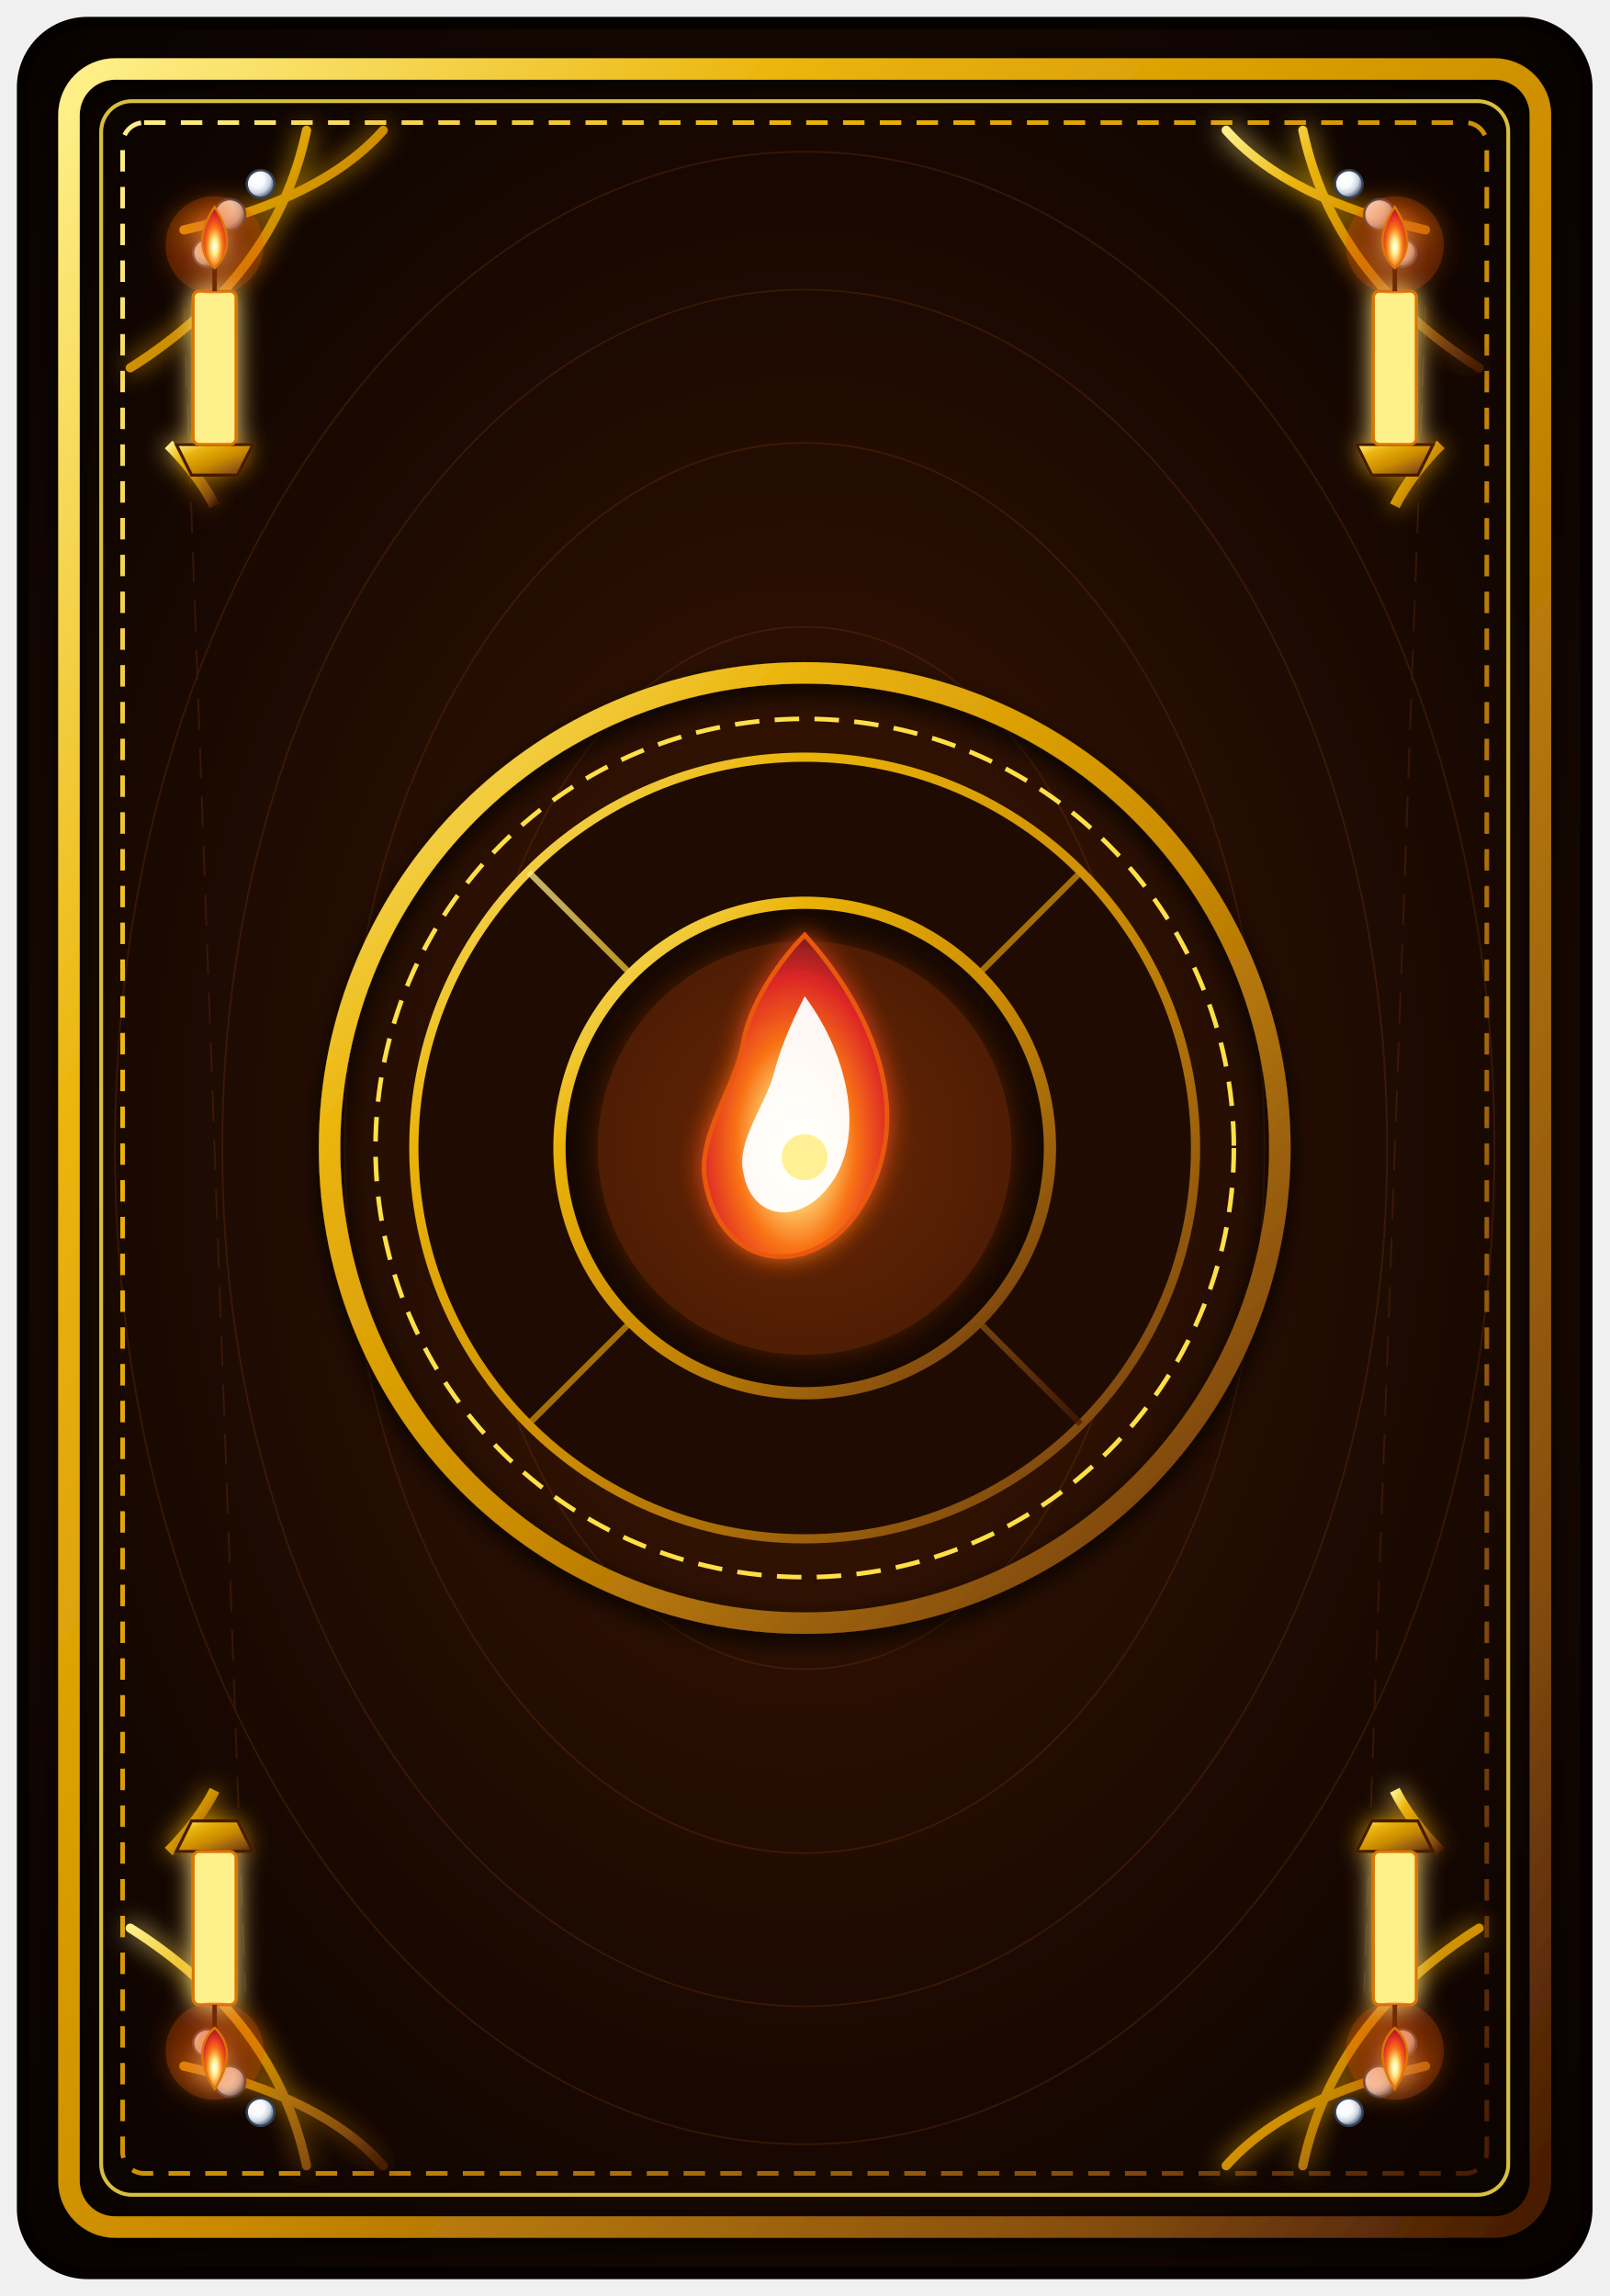
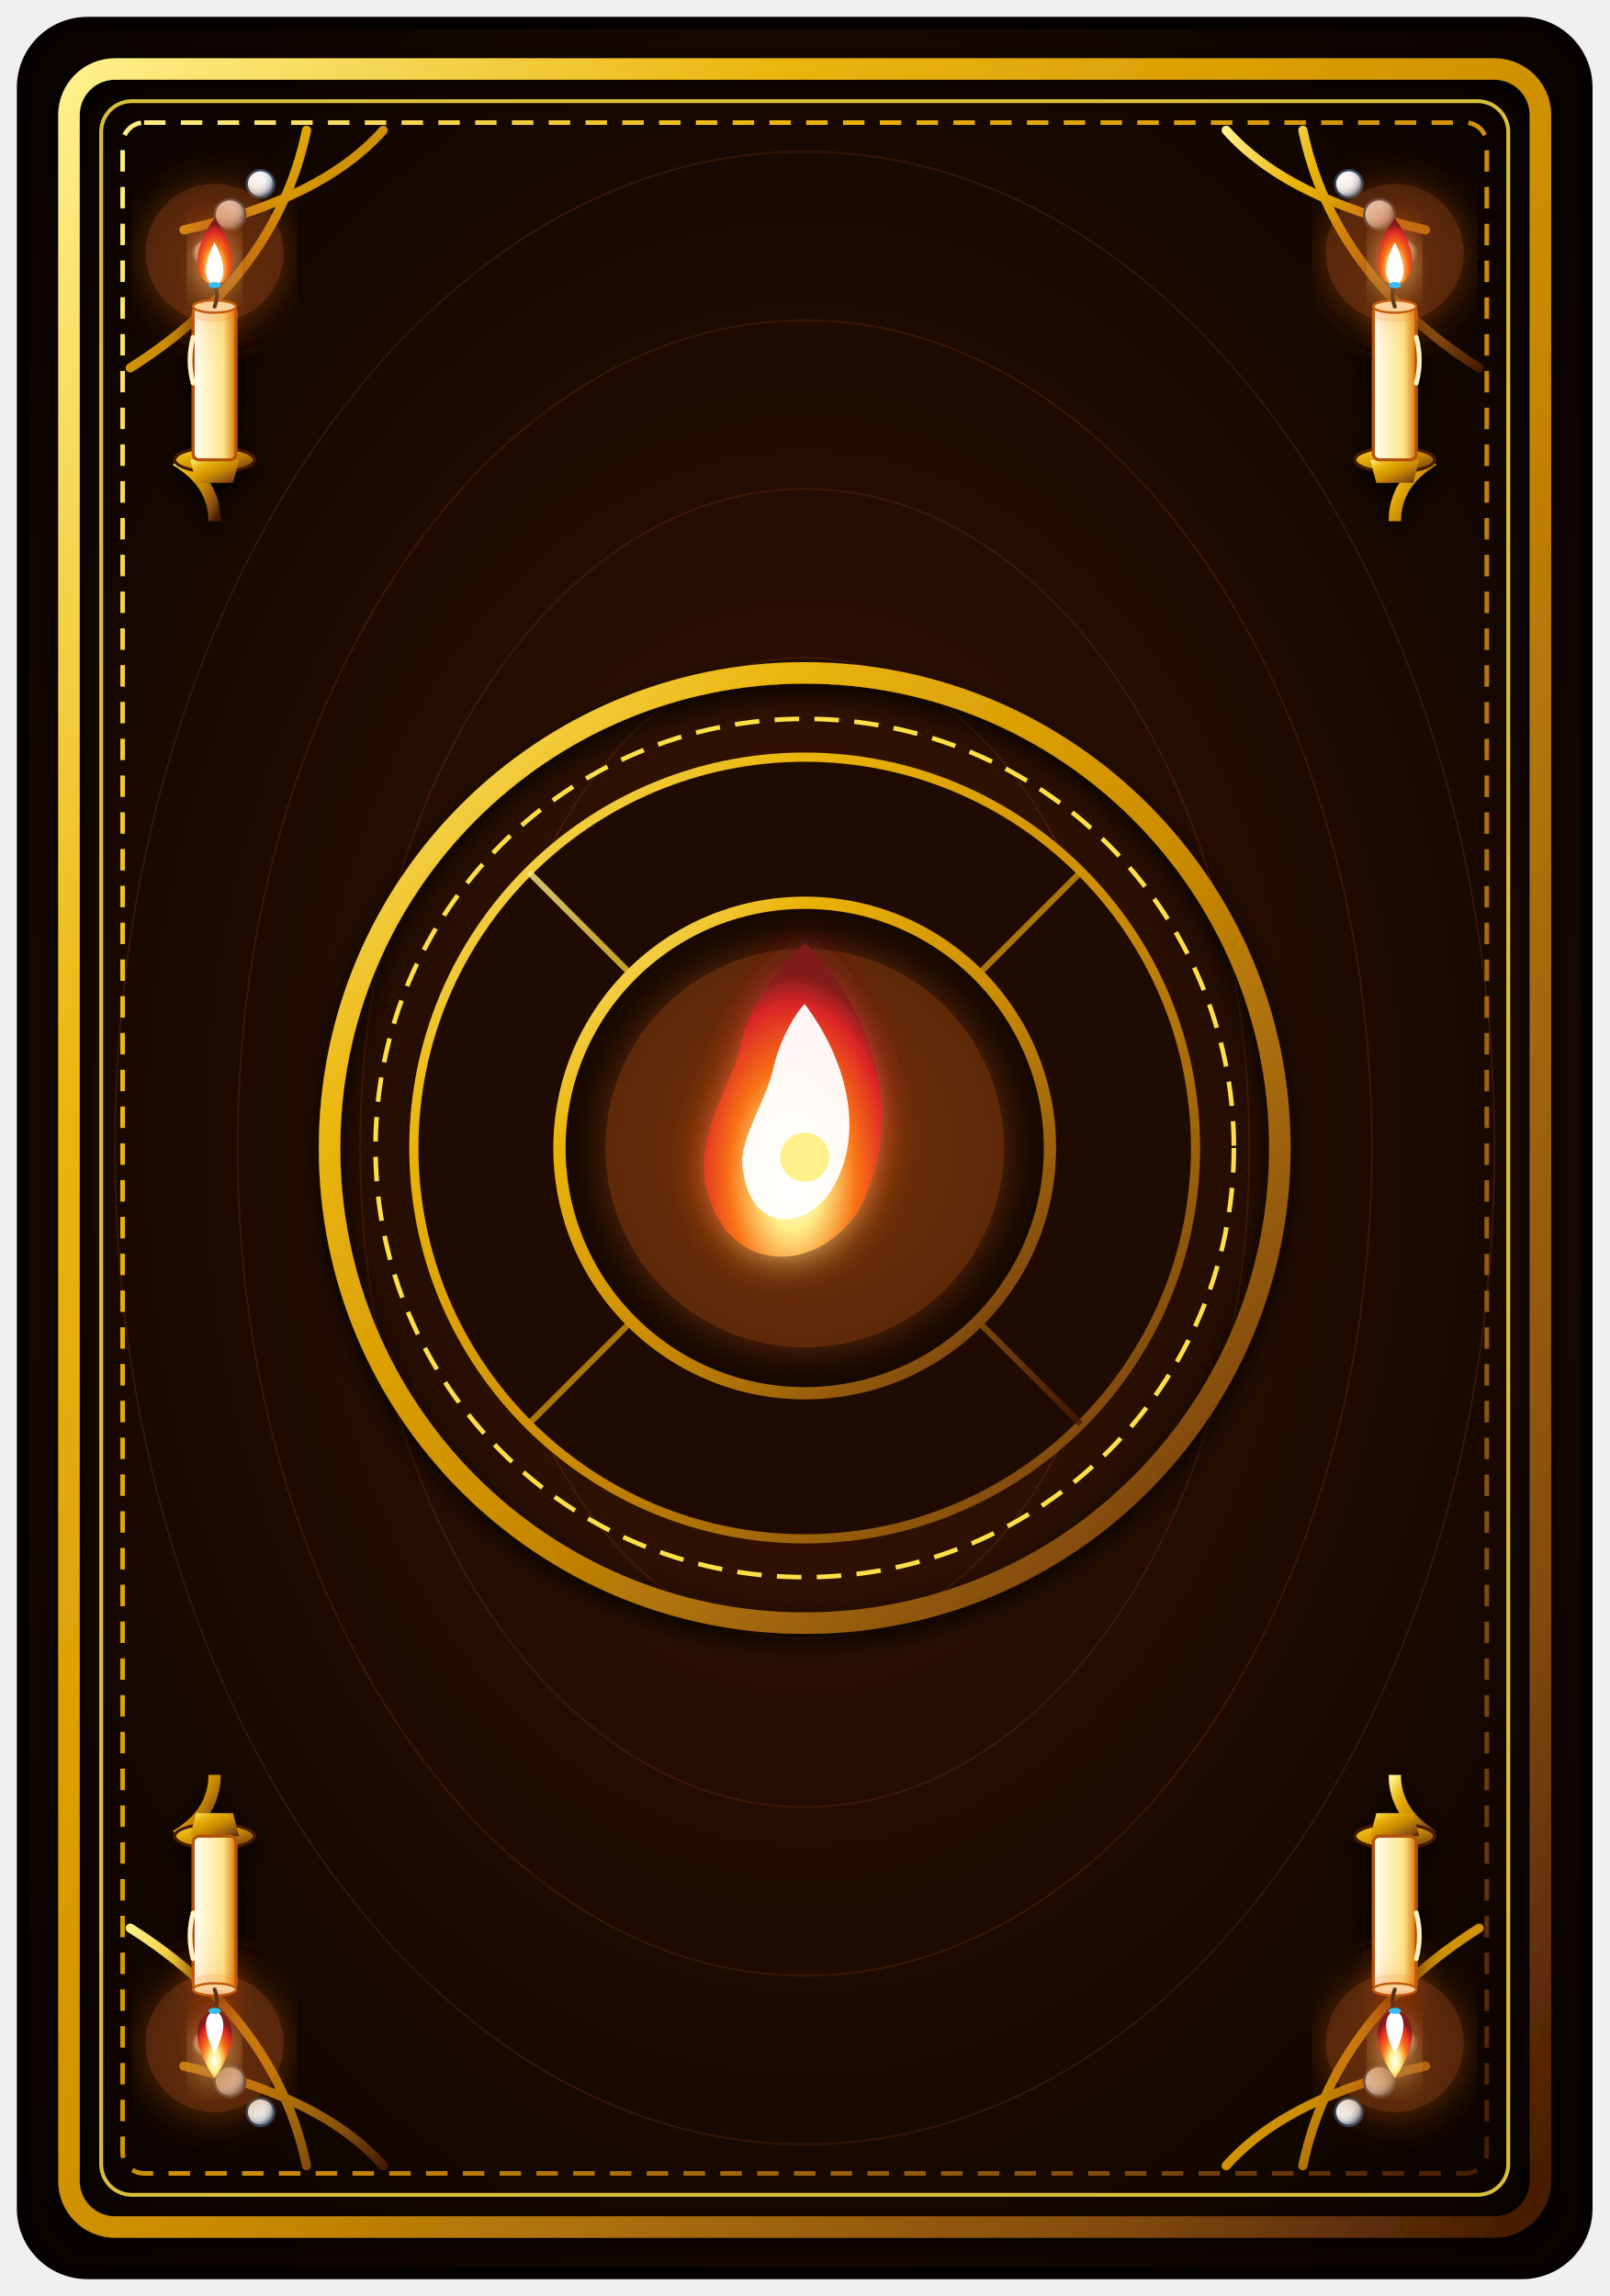
<svg xmlns="http://www.w3.org/2000/svg" viewBox="0 0 1050 1498" width="1050" height="1498">
  <defs>
-     <radialGradient id="mahoganyWood" cx="50%" cy="50%" r="75%">
+     <radialGradient id="mahoganyBase" cx="50%" cy="50%" r="72%">
      <stop offset="0%" stop-color="#451a03" />
      <stop offset="35%" stop-color="#270e02" />
-       <stop offset="70%" stop-color="#120601" />
+       <stop offset="75%" stop-color="#120601" />
      <stop offset="100%" stop-color="#050100" />
    </radialGradient>
    <linearGradient id="antiqueBrass" x1="0%" y1="0%" x2="100%" y2="100%">
      <stop offset="0%" stop-color="#fef08a" />
      <stop offset="25%" stop-color="#eab308" />
      <stop offset="55%" stop-color="#ca8a04" />
      <stop offset="85%" stop-color="#854d0e" />
      <stop offset="100%" stop-color="#451a03" />
    </linearGradient>
-     <radialGradient id="solsticeFire" cx="50%" cy="65%" r="65%">
+     <linearGradient id="waxPillar" x1="0%" y1="0%" x2="100%" y2="0%">
      <stop offset="0%" stop-color="#ffffff" />
-       <stop offset="20%" stop-color="#fef08a" />
-       <stop offset="50%" stop-color="#f97316" />
-       <stop offset="80%" stop-color="#dc2626" />
+       <stop offset="30%" stop-color="#fef3c7" />
+       <stop offset="70%" stop-color="#fde68a" />
+       <stop offset="100%" stop-color="#d97706" />
+     </linearGradient>
+     <radialGradient id="flameGlow" cx="50%" cy="75%" r="65%">
+       <stop offset="0%" stop-color="#ffffff" />
+       <stop offset="25%" stop-color="#fef08a" />
+       <stop offset="55%" stop-color="#f97316" />
+       <stop offset="85%" stop-color="#dc2626" />
      <stop offset="100%" stop-color="#7f1d1d" />
    </radialGradient>
    <radialGradient id="pearlBerry" cx="35%" cy="35%" r="65%">
      <stop offset="0%" stop-color="#ffffff" />
      <stop offset="45%" stop-color="#f8fafc" />
      <stop offset="75%" stop-color="#cbd5e1" />
      <stop offset="100%" stop-color="#64748b" />
    </radialGradient>
-     <filter id="candleGlow" x="-20%" y="-20%" width="140%" height="140%">
-       <feGaussianBlur stdDeviation="8" result="blur" />
+     <filter id="candleAura" x="-30%" y="-30%" width="160%" height="160%">
+       <feGaussianBlur stdDeviation="12" result="blur" />
      <feComposite in="SourceGraphic" in2="blur" operator="over" />
    </filter>
-     <filter id="mahoganyShadow" x="-10%" y="-10%" width="120%" height="120%">
-       <feDropShadow dx="0" dy="6" stdDeviation="8" flood-color="#000" flood-opacity="0.92" />
+     <filter id="candleShadow" x="-10%" y="-10%" width="120%" height="120%">
+       <feDropShadow dx="0" dy="6" stdDeviation="8" flood-color="#000000" flood-opacity="0.9" />
    </filter>
  </defs>
-   <rect x="15" y="15" width="1020" height="1468" rx="42" fill="url(#mahoganyWood)" stroke="#050100" stroke-width="8" />
+   <rect x="15" y="15" width="1020" height="1468" rx="42" fill="url(#mahoganyBase)" stroke="#050100" stroke-width="8" />
  <g stroke="#78350f" stroke-width="1.2" opacity="0.3" fill="none">
    <ellipse cx="525" cy="749" rx="450" ry="650" />
-     <ellipse cx="525" cy="749" rx="380" ry="560" />
-     <ellipse cx="525" cy="749" rx="300" ry="460" />
-     <ellipse cx="525" cy="749" rx="220" ry="340" />
-     <line x1="120" y1="200" x2="160" y2="1300" stroke-dasharray="20 12" />
-     <line x1="930" y1="200" x2="890" y2="1300" stroke-dasharray="20 12" />
+     <ellipse cx="525" cy="749" rx="370" ry="540" />
+     <ellipse cx="525" cy="749" rx="290" ry="430" />
+     <ellipse cx="525" cy="749" rx="210" ry="320" />
  </g>
-   <rect x="45" y="45" width="960" height="1408" rx="30" fill="none" stroke="url(#antiqueBrass)" stroke-width="14" filter="url(#mahoganyShadow)" />
+   <rect x="45" y="45" width="960" height="1408" rx="30" fill="none" stroke="url(#antiqueBrass)" stroke-width="14" filter="url(#candleShadow)" />
  <rect x="66" y="66" width="918" height="1366" rx="20" fill="none" stroke="#fde047" stroke-width="2.5" opacity="0.85" />
  <rect x="80" y="80" width="890" height="1338" rx="14" fill="none" stroke="url(#antiqueBrass)" stroke-width="3" stroke-dasharray="14 10" />
-   <g fill="none" stroke="url(#antiqueBrass)" stroke-width="6" stroke-linecap="round" filter="url(#candleGlow)">
+   <g fill="none" stroke="url(#antiqueBrass)" stroke-width="6" stroke-linecap="round">
    <path d="M 85 240 Q 180 180 200 85 M 120 150 Q 210 130 250 85" />
    <path d="M 965 240 Q 870 180 850 85 M 930 150 Q 840 130 800 85" />
    <path d="M 85 1258 Q 180 1318 200 1413 M 120 1348 Q 210 1368 250 1413" />
    <path d="M 965 1258 Q 870 1318 850 1413 M 930 1348 Q 840 1368 800 1413" />
  </g>
  <g fill="url(#pearlBerry)" stroke="#334155" stroke-width="1.5">
    <circle cx="150" cy="140" r="10" />
    <circle cx="170" cy="120" r="9" />
    <circle cx="135" cy="165" r="9" />
    <circle cx="900" cy="140" r="10" />
    <circle cx="880" cy="120" r="9" />
    <circle cx="915" cy="165" r="9" />
    <circle cx="150" cy="1358" r="10" />
    <circle cx="170" cy="1378" r="9" />
    <circle cx="135" cy="1333" r="9" />
    <circle cx="900" cy="1358" r="10" />
    <circle cx="880" cy="1378" r="9" />
    <circle cx="915" cy="1333" r="9" />
  </g>
-   <g transform="translate(140, 220)" filter="url(#candleGlow)">
-     <path d="M -30 70 Q -10 90 0 110" fill="none" stroke="url(#antiqueBrass)" stroke-width="7" />
-     <polygon points="-25,70 25,70 15,90 -15,90" fill="url(#antiqueBrass)" stroke="#451a03" stroke-width="2" />
-     <rect x="-14" y="-30" width="28" height="100" rx="4" fill="#fef08a" stroke="#d97706" stroke-width="2" />
-     <line x1="0" y1="-30" x2="0" y2="-45" stroke="#451a03" stroke-width="3" />
-     <circle cx="0" cy="-60" r="32" fill="#ea580c" opacity="0.25" />
-     <path d="M 0 -85 Q 16 -60 0 -45 Q -16 -60 0 -85 Z" fill="url(#solsticeFire)" stroke="#d97706" stroke-width="1.5" />
+   <g transform="translate(140, 230)" filter="url(#candleShadow)">
+     <path d="M -25 70 Q 0 85 0 110" fill="none" stroke="url(#antiqueBrass)" stroke-width="8" />
+     <ellipse cx="0" cy="70" rx="26" ry="8" fill="url(#antiqueBrass)" stroke="#451a03" stroke-width="2" />
+     <polygon points="-16,70 16,70 12,85 -12,85" fill="url(#antiqueBrass)" />
+     <rect x="-14" y="-30" width="28" height="100" rx="4" fill="url(#waxPillar)" stroke="#b45309" stroke-width="2" />
+     <ellipse cx="0" cy="-30" rx="14" ry="4" fill="#fef3c7" stroke="#b45309" stroke-width="1.5" />
+     <path d="M -14 -10 Q -18 5 -14 20" fill="none" stroke="#fef3c7" stroke-width="3" stroke-linecap="round" />
+     <path d="M 0 -30 Q 3 -38 0 -44" fill="none" stroke="#1c1917" stroke-width="2.5" stroke-linecap="round" />
+     <circle cx="0" cy="-65" r="45" fill="#f97316" opacity="0.25" filter="url(#candleAura)" />
+     <path d="M 0 -88 C 16 -65 14 -46 0 -44 C -14 -46 -16 -65 0 -88 Z" fill="url(#flameGlow)" filter="url(#candleAura)" />
+     <path d="M 0 -72 C 8 -56 7 -46 0 -44 C -7 -46 -8 -56 0 -72 Z" fill="#ffffff" />
+     <ellipse cx="0" cy="-44" rx="4" ry="2" fill="#38bdf8" />
  </g>
-   <g transform="translate(910, 220)" filter="url(#candleGlow)">
-     <path d="M 30 70 Q 10 90 0 110" fill="none" stroke="url(#antiqueBrass)" stroke-width="7" />
-     <polygon points="-25,70 25,70 15,90 -15,90" fill="url(#antiqueBrass)" stroke="#451a03" stroke-width="2" />
-     <rect x="-14" y="-30" width="28" height="100" rx="4" fill="#fef08a" stroke="#d97706" stroke-width="2" />
-     <line x1="0" y1="-30" x2="0" y2="-45" stroke="#451a03" stroke-width="3" />
-     <circle cx="0" cy="-60" r="32" fill="#ea580c" opacity="0.25" />
-     <path d="M 0 -85 Q 16 -60 0 -45 Q -16 -60 0 -85 Z" fill="url(#solsticeFire)" stroke="#d97706" stroke-width="1.5" />
+   <g transform="translate(910, 230)" filter="url(#candleShadow)">
+     <path d="M 25 70 Q 0 85 0 110" fill="none" stroke="url(#antiqueBrass)" stroke-width="8" />
+     <ellipse cx="0" cy="70" rx="26" ry="8" fill="url(#antiqueBrass)" stroke="#451a03" stroke-width="2" />
+     <polygon points="-16,70 16,70 12,85 -12,85" fill="url(#antiqueBrass)" />
+     <rect x="-14" y="-30" width="28" height="100" rx="4" fill="url(#waxPillar)" stroke="#b45309" stroke-width="2" />
+     <ellipse cx="0" cy="-30" rx="14" ry="4" fill="#fef3c7" stroke="#b45309" stroke-width="1.5" />
+     <path d="M 14 -10 Q 18 5 14 20" fill="none" stroke="#fef3c7" stroke-width="3" stroke-linecap="round" />
+     <path d="M 0 -30 Q -3 -38 0 -44" fill="none" stroke="#1c1917" stroke-width="2.5" stroke-linecap="round" />
+     <circle cx="0" cy="-65" r="45" fill="#f97316" opacity="0.25" filter="url(#candleAura)" />
+     <path d="M 0 -88 C 16 -65 14 -46 0 -44 C -14 -46 -16 -65 0 -88 Z" fill="url(#flameGlow)" filter="url(#candleAura)" />
+     <path d="M 0 -72 C 8 -56 7 -46 0 -44 C -7 -46 -8 -56 0 -72 Z" fill="#ffffff" />
+     <ellipse cx="0" cy="-44" rx="4" ry="2" fill="#38bdf8" />
  </g>
-   <g transform="translate(140, 1278)" filter="url(#candleGlow)">
-     <path d="M -30 -70 Q -10 -90 0 -110" fill="none" stroke="url(#antiqueBrass)" stroke-width="7" />
-     <polygon points="-25,-70 25,-70 15,-90 -15,-90" fill="url(#antiqueBrass)" stroke="#451a03" stroke-width="2" />
-     <rect x="-14" y="-70" width="28" height="100" rx="4" fill="#fef08a" stroke="#d97706" stroke-width="2" />
-     <line x1="0" y1="30" x2="0" y2="45" stroke="#451a03" stroke-width="3" />
-     <circle cx="0" cy="60" r="32" fill="#ea580c" opacity="0.25" />
-     <path d="M 0 85 Q 16 60 0 45 Q -16 60 0 85 Z" fill="url(#solsticeFire)" stroke="#d97706" stroke-width="1.5" />
+   <g transform="translate(140, 1268)" filter="url(#candleShadow)">
+     <path d="M -25 -70 Q 0 -85 0 -110" fill="none" stroke="url(#antiqueBrass)" stroke-width="8" />
+     <ellipse cx="0" cy="-70" rx="26" ry="8" fill="url(#antiqueBrass)" stroke="#451a03" stroke-width="2" />
+     <polygon points="-16,-70 16,-70 12,-85 -12,-85" fill="url(#antiqueBrass)" />
+     <rect x="-14" y="-70" width="28" height="100" rx="4" fill="url(#waxPillar)" stroke="#b45309" stroke-width="2" />
+     <ellipse cx="0" cy="30" rx="14" ry="4" fill="#fef3c7" stroke="#b45309" stroke-width="1.5" />
+     <path d="M -14 10 Q -18 -5 -14 -20" fill="none" stroke="#fef3c7" stroke-width="3" stroke-linecap="round" />
+     <path d="M 0 30 Q 3 38 0 44" fill="none" stroke="#1c1917" stroke-width="2.5" stroke-linecap="round" />
+     <circle cx="0" cy="65" r="45" fill="#f97316" opacity="0.25" filter="url(#candleAura)" />
+     <path d="M 0 88 C 16 65 14 46 0 44 C -14 46 -16 65 0 88 Z" fill="url(#flameGlow)" filter="url(#candleAura)" />
+     <path d="M 0 72 C 8 56 7 46 0 44 C -7 46 -8 56 0 72 Z" fill="#ffffff" />
+     <ellipse cx="0" cy="44" rx="4" ry="2" fill="#38bdf8" />
  </g>
-   <g transform="translate(910, 1278)" filter="url(#candleGlow)">
-     <path d="M 30 -70 Q 10 -90 0 -110" fill="none" stroke="url(#antiqueBrass)" stroke-width="7" />
-     <polygon points="-25,-70 25,-70 15,-90 -15,-90" fill="url(#antiqueBrass)" stroke="#451a03" stroke-width="2" />
-     <rect x="-14" y="-70" width="28" height="100" rx="4" fill="#fef08a" stroke="#d97706" stroke-width="2" />
-     <line x1="0" y1="30" x2="0" y2="45" stroke="#451a03" stroke-width="3" />
-     <circle cx="0" cy="60" r="32" fill="#ea580c" opacity="0.25" />
-     <path d="M 0 85 Q 16 60 0 45 Q -16 60 0 85 Z" fill="url(#solsticeFire)" stroke="#d97706" stroke-width="1.5" />
+   <g transform="translate(910, 1268)" filter="url(#candleShadow)">
+     <path d="M 25 -70 Q 0 -85 0 -110" fill="none" stroke="url(#antiqueBrass)" stroke-width="8" />
+     <ellipse cx="0" cy="-70" rx="26" ry="8" fill="url(#antiqueBrass)" stroke="#451a03" stroke-width="2" />
+     <polygon points="-16,-70 16,-70 12,-85 -12,-85" fill="url(#antiqueBrass)" />
+     <rect x="-14" y="-70" width="28" height="100" rx="4" fill="url(#waxPillar)" stroke="#b45309" stroke-width="2" />
+     <ellipse cx="0" cy="30" rx="14" ry="4" fill="#fef3c7" stroke="#b45309" stroke-width="1.5" />
+     <path d="M 14 10 Q 18 -5 14 -20" fill="none" stroke="#fef3c7" stroke-width="3" stroke-linecap="round" />
+     <path d="M 0 30 Q -3 38 0 44" fill="none" stroke="#1c1917" stroke-width="2.5" stroke-linecap="round" />
+     <circle cx="0" cy="65" r="45" fill="#f97316" opacity="0.25" filter="url(#candleAura)" />
+     <path d="M 0 88 C 16 65 14 46 0 44 C -14 46 -16 65 0 88 Z" fill="url(#flameGlow)" filter="url(#candleAura)" />
+     <path d="M 0 72 C 8 56 7 46 0 44 C -7 46 -8 56 0 72 Z" fill="#ffffff" />
+     <ellipse cx="0" cy="44" rx="4" ry="2" fill="#38bdf8" />
  </g>
-   <circle cx="525" cy="749" r="310" fill="none" stroke="url(#antiqueBrass)" stroke-width="14" filter="url(#mahoganyShadow)" />
+   <circle cx="525" cy="749" r="310" fill="none" stroke="url(#antiqueBrass)" stroke-width="14" filter="url(#candleShadow)" />
  <circle cx="525" cy="749" r="280" fill="none" stroke="#fde047" stroke-width="3" stroke-dasharray="16 10" />
  <circle cx="525" cy="749" r="255" fill="#200b03" stroke="url(#antiqueBrass)" stroke-width="6" />
-   <g stroke="url(#antiqueBrass)" stroke-width="4" opacity="0.75">
+   <g stroke="url(#antiqueBrass)" stroke-width="4" opacity="0.8">
    <line x1="525" y1="494" x2="525" y2="1004" />
    <line x1="270" y1="749" x2="780" y2="749" />
    <line x1="345" y1="569" x2="705" y2="929" />
    <line x1="345" y1="929" x2="705" y2="569" />
  </g>
-   <circle cx="525" cy="749" r="160" fill="url(#mahoganyWood)" stroke="url(#antiqueBrass)" stroke-width="8" />
-   <circle cx="525" cy="749" r="135" fill="#ea580c" opacity="0.25" filter="url(#candleGlow)" />
-   <g filter="url(#candleGlow)">
-     <path d="M 525 610               C 570 660, 600 730, 560 790               C 530 835, 470 830, 460 770               C 455 740, 480 710, 485 680               C 490 650, 515 620, 525 610 Z" fill="url(#solsticeFire)" stroke="#ea580c" stroke-width="3" />
-     <path d="M 525 650               C 555 690, 565 745, 540 775               C 520 800, 490 795, 485 765               C 480 745, 500 720, 505 700               C 510 680, 520 660, 525 650 Z" fill="#ffffff" opacity="0.95" />
-     <circle cx="525" cy="755" r="15" fill="#fef08a" opacity="0.9" />
+   <circle cx="525" cy="749" r="160" fill="url(#mahoganyBase)" stroke="url(#antiqueBrass)" stroke-width="8" />
+   <circle cx="525" cy="749" r="130" fill="#f97316" opacity="0.3" filter="url(#candleAura)" />
+   <g filter="url(#candleAura)">
+     <path d="M 525 615 C 575 665 590 735 560 790 C 530 835 470 830 460 770 C 455 735 480 705 485 675 C 495 645 515 625 525 615 Z" fill="url(#flameGlow)" />
+     <path d="M 525 655 C 555 695 565 745 540 780 C 520 805 490 800 485 765 C 480 745 500 720 505 695 C 510 675 520 660 525 655 Z" fill="#ffffff" opacity="0.95" />
+     <circle cx="525" cy="755" r="16" fill="#fef08a" />
  </g>
</svg>
